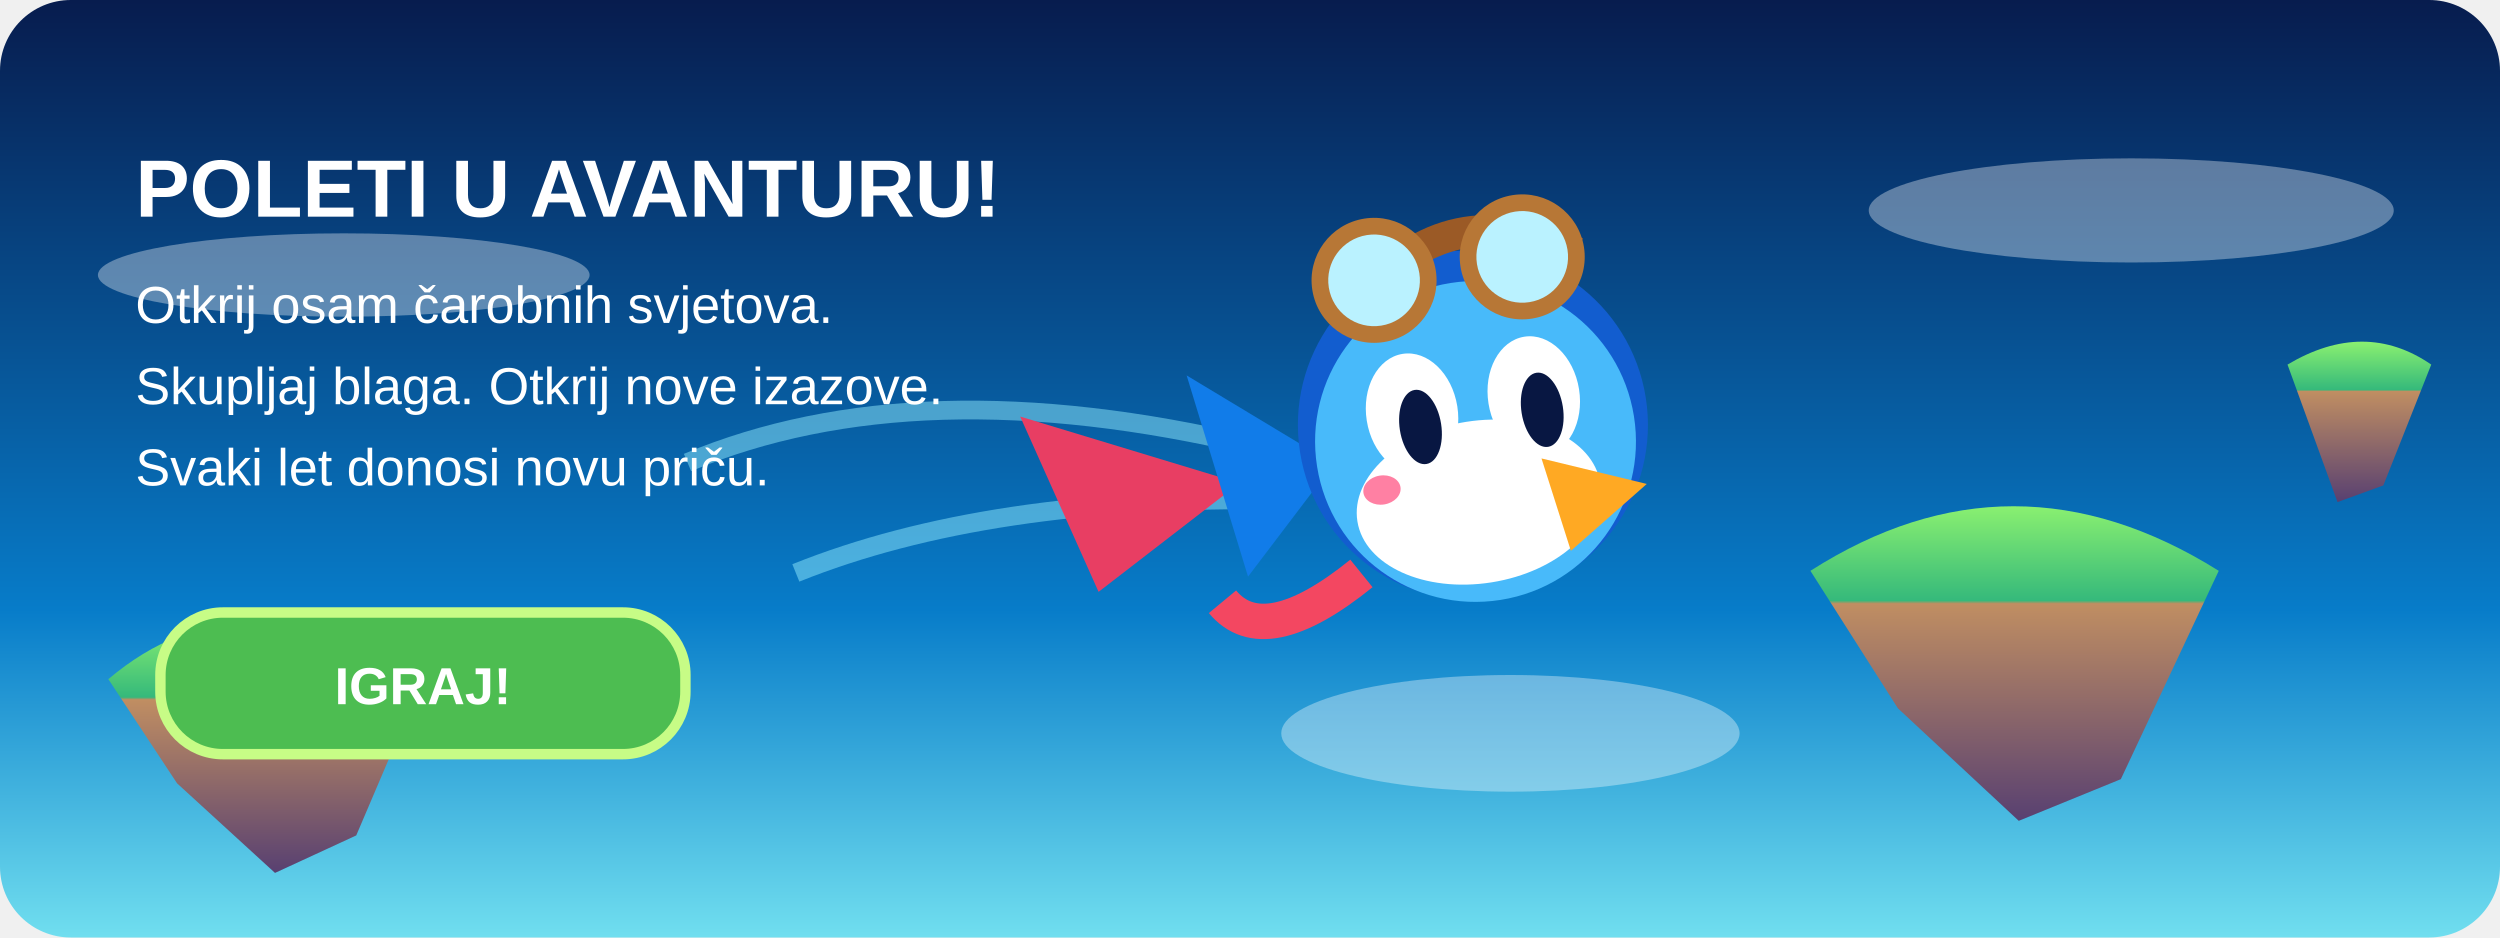
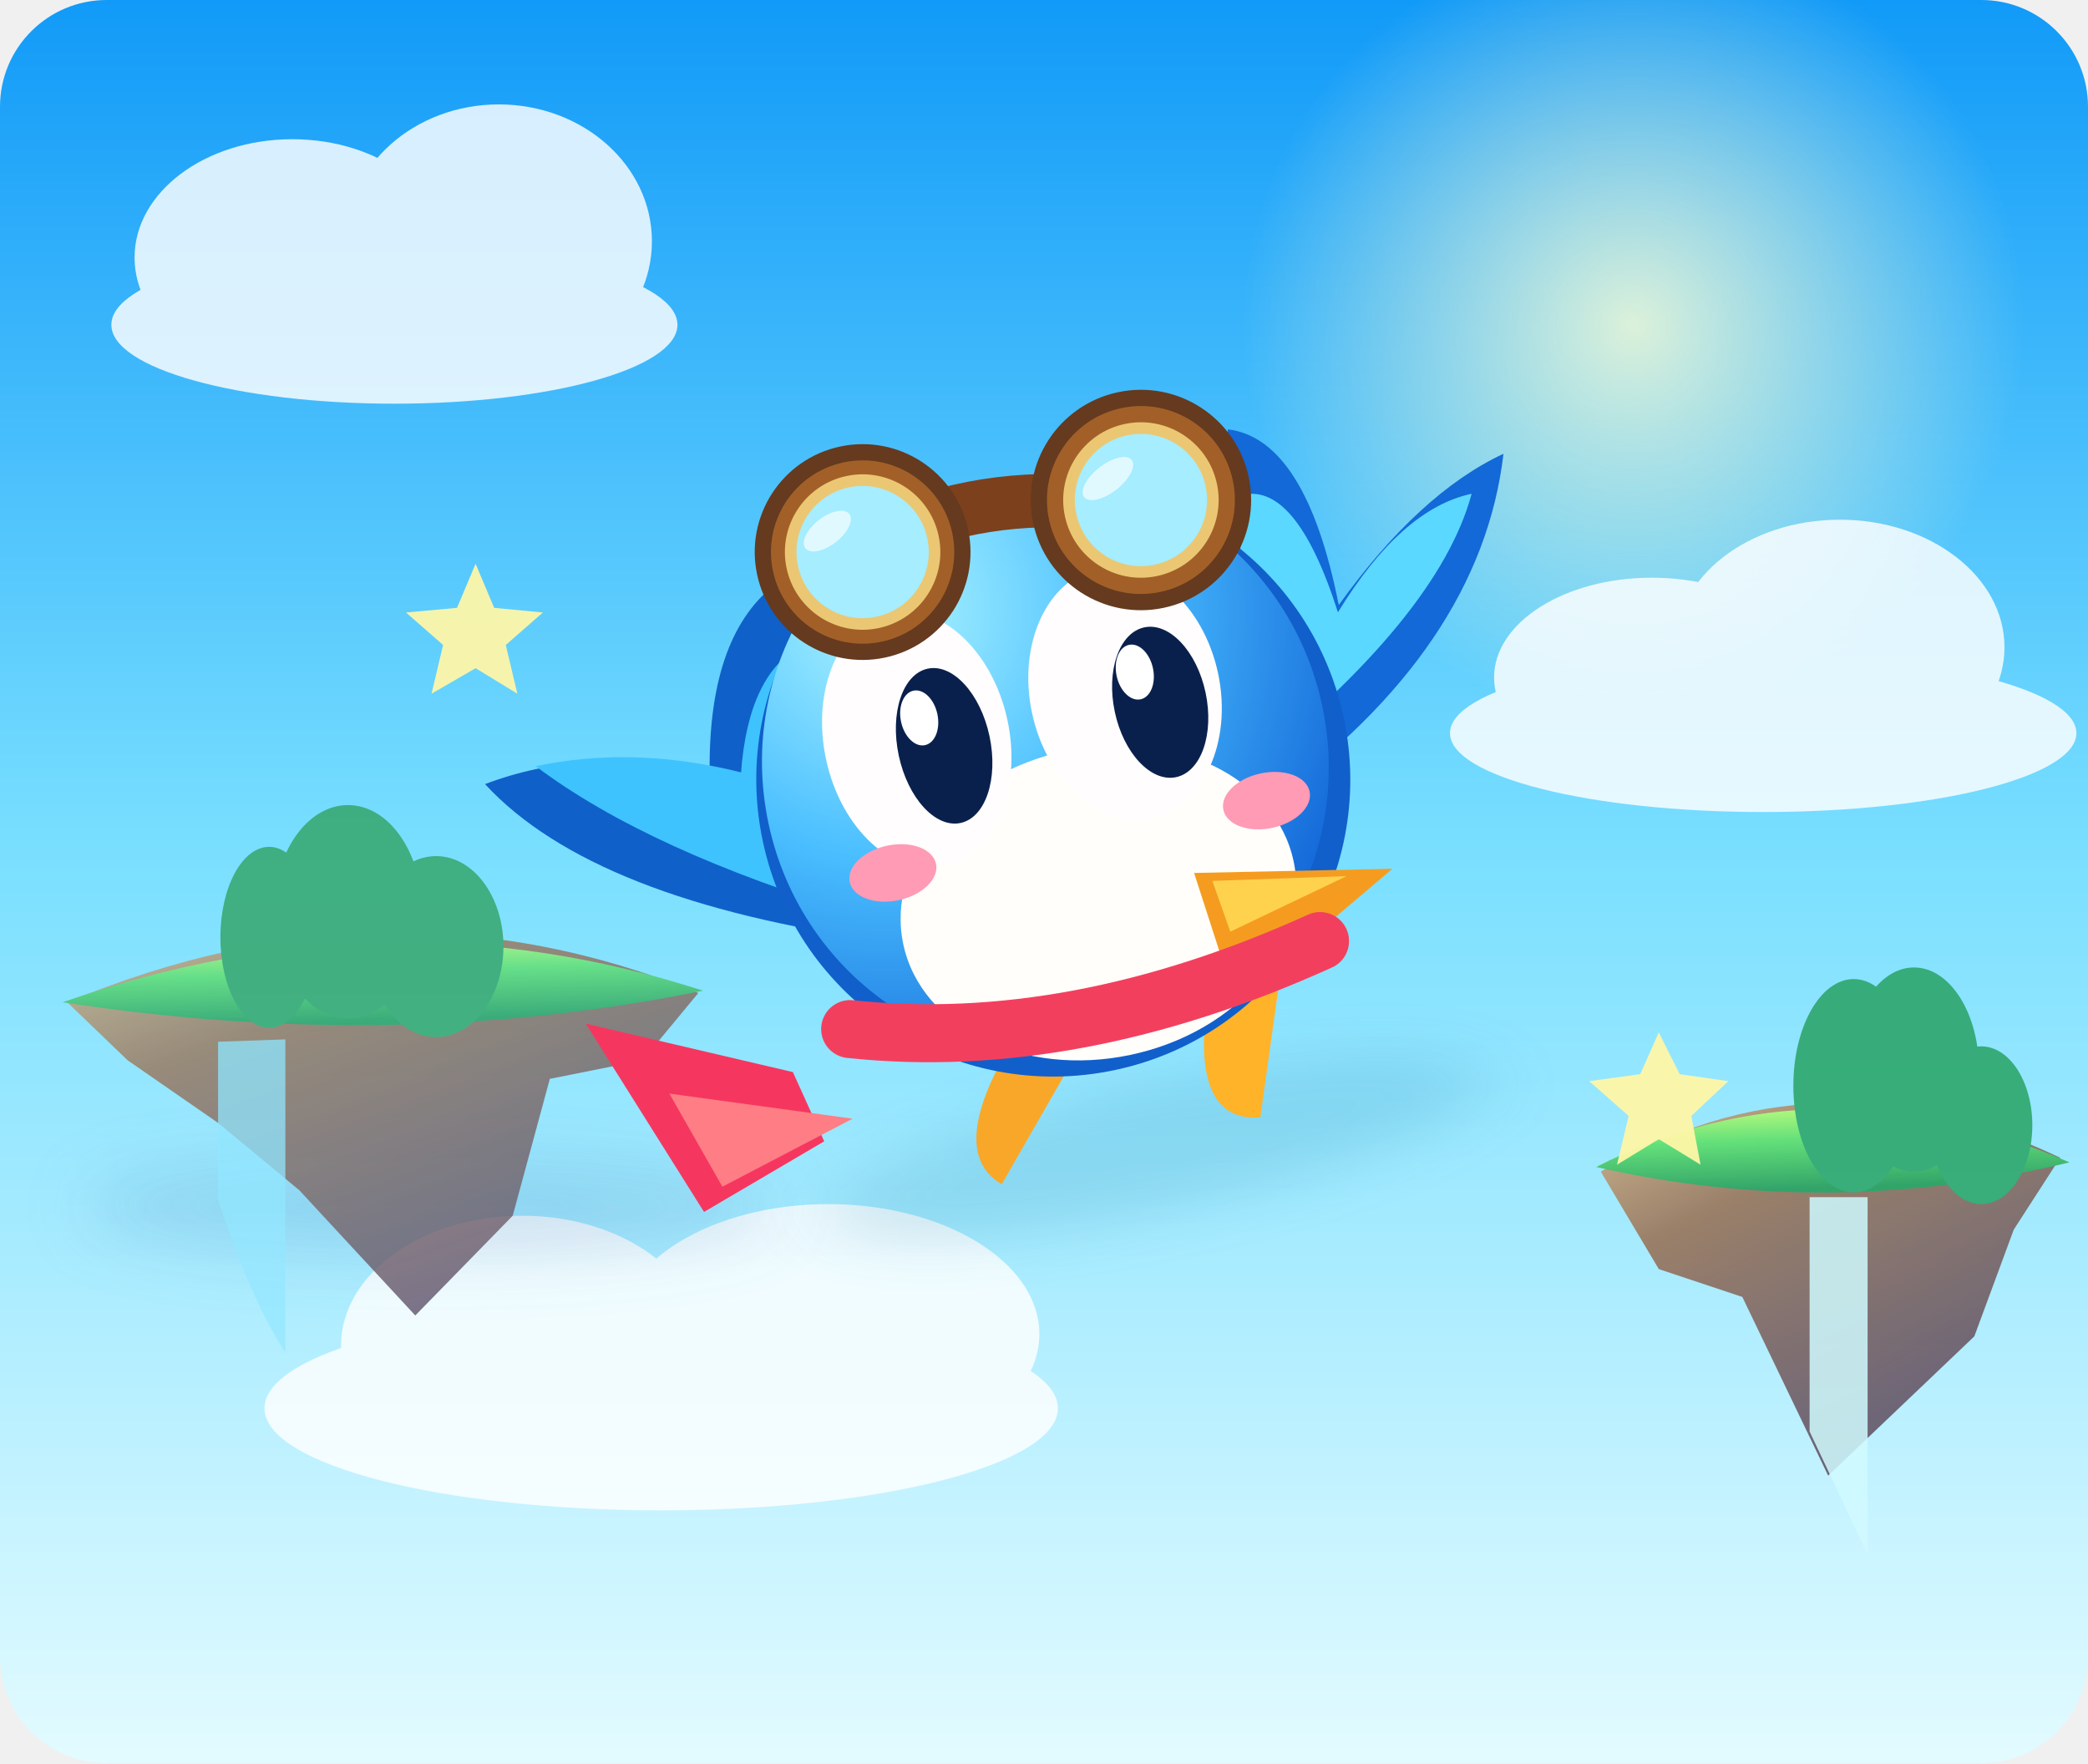
- <svg xmlns="http://www.w3.org/2000/svg" width="1200" height="450" viewBox="0 0 1200 450">
+ <svg xmlns="http://www.w3.org/2000/svg" width="900" height="760" viewBox="0 0 900 760">
  <defs>
    <linearGradient id="sky" x2="0" y2="1">
-       <stop stop-color="#071c4e" />
-       <stop offset=".65" stop-color="#077cc9" />
-       <stop offset="1" stop-color="#70deef" />
+       <stop stop-color="#119af8" />
+       <stop offset=".48" stop-color="#79dfff" />
+       <stop offset="1" stop-color="#e3fbff" />
    </linearGradient>
-     <linearGradient id="island" x2="0" y2="1">
-       <stop stop-color="#8af070" />
-       <stop offset=".3" stop-color="#35b97b" />
-       <stop offset=".31" stop-color="#c08e62" />
-       <stop offset="1" stop-color="#584071" />
+     <linearGradient id="rock" x2=".6" y2="1">
+       <stop stop-color="#d4b485" />
+       <stop offset=".32" stop-color="#997459" />
+       <stop offset="1" stop-color="#5b516b" />
    </linearGradient>
+     <linearGradient id="grass" x2=".2" y2="1">
+       <stop stop-color="#c7ff71" />
+       <stop offset=".43" stop-color="#5edf6b" />
+       <stop offset="1" stop-color="#269c59" />
+     </linearGradient>
+     <radialGradient id="body" cx=".28" cy=".18" r=".9">
+       <stop stop-color="#adf5ff" />
+       <stop offset=".48" stop-color="#49beff" />
+       <stop offset="1" stop-color="#1265d7" />
+     </radialGradient>
+     <radialGradient id="sun">
+       <stop stop-color="#fffed3" />
+       <stop offset="1" stop-color="#fffed3" stop-opacity="0" />
+     </radialGradient>
+     <filter id="shadow" x="-60%" y="-60%" width="220%" height="240%">
+       <feGaussianBlur stdDeviation="14" />
+     </filter>
  </defs>
-   <rect width="1200" height="450" rx="34" fill="url(#sky)" />
-   <g fill="#ffffff" opacity=".35">
-     <ellipse cx="165" cy="132" rx="118" ry="20" />
-     <ellipse cx="1023" cy="101" rx="126" ry="25" />
-     <ellipse cx="725" cy="352" rx="110" ry="28" />
+   <rect width="900" height="760" rx="46" fill="url(#sky)" />
+   <circle cx="704" cy="140" r="168" fill="url(#sun)" opacity=".82" />
+   <g fill="white" opacity=".82">
+     <ellipse cx="170" cy="140" rx="122" ry="34" />
+     <ellipse cx="126" cy="111" rx="68" ry="51" />
+     <ellipse cx="215" cy="104" rx="66" ry="59" />
+     <ellipse cx="760" cy="316" rx="135" ry="34" />
+     <ellipse cx="712" cy="292" rx="68" ry="43" />
+     <ellipse cx="793" cy="279" rx="71" ry="55" />
+     <ellipse cx="285" cy="607" rx="171" ry="44" />
+     <ellipse cx="225" cy="580" rx="78" ry="56" />
+     <ellipse cx="357" cy="575" rx="91" ry="56" />
  </g>
-   <g fill="url(#island)">
-     <path d="M52 326q65-55 151 0l-32 75-39 18-47-43z" />
-     <path d="M869 274q97-62 196 0l-47 100-49 20-58-54z" />
-     <path d="M1098 175q37-22 69 0l-23 58-22 8z" />
+   <g opacity=".8">
+     <ellipse cx="185" cy="520" rx="150" ry="20" fill="#2d6bab" opacity=".22" filter="url(#shadow)" />
+     <path d="M29 432Q168 374 301 428L277 457 237 465 221 524 179 567 129 513 94 484 55 457Z" fill="url(#rock)" />
+     <path d="M27 432Q167 383 303 427Q171 454 27 432Z" fill="url(#grass)" />
+     <path d="M94 449v68q14 43 29 66v-135z" fill="#8de6ff" opacity=".75" />
+     <g fill="#31a361">
+       <ellipse cx="116" cy="404" rx="21" ry="39" />
+       <ellipse cx="150" cy="393" rx="32" ry="46" />
+       <ellipse cx="188" cy="408" rx="29" ry="39" />
+     </g>
  </g>
-   <g stroke="#95efff" stroke-width="9" fill="none" opacity=".48">
-     <path d="M601 214Q440 176 330 222" />
-     <path d="M615 240Q474 238 382 275" />
+   <g opacity=".9">
+     <path d="M690 505Q783 449 888 499L868 530 851 576 788 636 751 559 715 547Z" fill="url(#rock)" />
+     <path d="M688 503Q784 454 892 501Q789 526 688 503Z" fill="url(#grass)" />
+     <path d="M780 516v101q17 36 25 53v-154z" fill="#d2fbff" opacity=".85" />
+     <g fill="#2da66b">
+       <ellipse cx="799" cy="468" rx="26" ry="46" />
+       <ellipse cx="825" cy="461" rx="28" ry="44" />
+       <ellipse cx="854" cy="485" rx="22" ry="34" />
+     </g>
  </g>
-   <g transform="translate(707 204) rotate(-9)">
-     <path d="M-115 10l-99-48 24 89z" fill="#e83e63" />
-     <path d="M-69 8l-63-53 14 100z" fill="#117ce9" />
-     <circle r="84" fill="#125dcf" />
-     <circle cy="8" r="77" fill="#48bafa" />
-     <ellipse cx="-3" cy="37" rx="59" ry="39" fill="white" />
-     <ellipse cx="-28" cy="-10" rx="22" ry="29" fill="white" />
-     <ellipse cx="31" cy="-9" rx="22" ry="29" fill="white" />
-     <ellipse cx="-25" cy="-3" rx="10" ry="18" fill="#081742" />
-     <ellipse cx="34" cy="-2" rx="10" ry="18" fill="#081742" />
-     <path d="M30 21l48 20-41 26z" fill="#ffa923" />
-     <path d="M-42-69q48-43 104-5" fill="none" stroke="#9b5a26" stroke-width="15" />
-     <circle cx="-36" cy="-76" r="30" fill="#b77736" />
-     <circle cx="-36" cy="-76" r="22" fill="#baf2ff" />
-     <circle cx="36" cy="-76" r="30" fill="#b77736" />
-     <circle cx="36" cy="-76" r="22" fill="#baf2ff" />
-     <path d="M-64 62q-52 30-68 3" fill="none" stroke="#f34761" stroke-width="17" />
-     <ellipse cx="-48" cy="24" rx="9" ry="7" fill="#ff80a3" />
+   <g transform="translate(454 336) rotate(-12)">
+     <ellipse cx="10" cy="164" rx="146" ry="28" fill="#1a7ea7" opacity=".16" filter="url(#shadow)" />
+     <path d="M-86 53Q-205 10-240-49Q-195-56-144-35Q-132-93-98-108Q-65-53-49-13Z" fill="#0f61c9" />
+     <path d="M-93 40Q-177-6-217-52Q-174-52-131-31Q-119-72-94-79Z" fill="#3fc3ff" />
+     <path d="M88 29Q192-17 219-97Q180-88 136-48Q137-121 105-132Q84-67 61-33Z" fill="#1269d7" />
+     <path d="M81 14Q177-34 202-83Q171-83 135-45Q129-105 104-103Z" fill="#5ad8ff" />
+     <path d="M-136 100L-219 61-186 151-129 132Z" fill="#f53760" />
+     <path d="M-115 125L-190 98-176 142Z" fill="#ff7d84" />
+     <path d="M-39 105q-40 42-19 61l43-48z" fill="#f9a729" />
+     <path d="M44 110q-16 47 13 51l20-55z" fill="#ffb329" />
+     <circle r="128" fill="#115fcb" />
+     <ellipse cx="-2" cy="-7" rx="122" ry="125" fill="url(#body)" />
+     <ellipse cx="8" cy="56" rx="86" ry="67" fill="#fffefb" />
+     <ellipse cx="-54" cy="-29" rx="40" ry="56" fill="#fffdfd" />
+     <ellipse cx="38" cy="-30" rx="41" ry="55" fill="#fffdfd" />
+     <ellipse cx="-43" cy="-24" rx="20" ry="34" fill="#0a204c" />
+     <ellipse cx="52" cy="-23" rx="20" ry="33" fill="#0a204c" />
+     <ellipse cx="-51" cy="-38" rx="8" ry="12" fill="white" />
+     <ellipse cx="44" cy="-38" rx="8" ry="12" fill="white" />
+     <ellipse cx="-76" cy="25" rx="19" ry="12" fill="#ff9bb4" />
+     <ellipse cx="88" cy="28" rx="19" ry="12" fill="#ff9bb4" />
+     <path d="M51 52L135 68 57 110Z" fill="#f59c20" />
+     <path d="M58 57L115 67 61 80Z" fill="#ffd24d" />
+     <path d="M-108 87Q-16 117 98 92" fill="none" stroke="#f33f5e" stroke-width="25" stroke-linecap="round" />
+     <path d="M-94 -101Q-7 -147 93 -91" fill="none" stroke="#7d401c" stroke-width="23" />
+     <circle cx="-60" cy="-113" r="43" fill="#a26028" stroke="#653a1f" stroke-width="7" />
+     <circle cx="-60" cy="-113" r="31" fill="#a5edff" stroke="#ebc773" stroke-width="5" />
+     <ellipse cx="-73" cy="-125" rx="12" ry="6" fill="white" opacity=".66" transform="rotate(-26 -73 -125)" />
+     <circle cx="62" cy="-110" r="44" fill="#a26028" stroke="#653a1f" stroke-width="7" />
+     <circle cx="62" cy="-110" r="31" fill="#a5edff" stroke="#ebc773" stroke-width="5" />
+     <ellipse cx="50" cy="-122" rx="13" ry="6" fill="white" opacity=".66" transform="rotate(-26 50 -122)" />
  </g>
-   <g font-family="Arial,sans-serif" fill="white">
-     <text x="65" y="104" font-size="39" font-weight="900">POLETI U AVANTURU!</text>
-     <text x="65" y="155" font-size="25" font-weight="500">Otkrij osam čarobnih svjetova.</text>
-     <text x="65" y="194" font-size="25">Skupljaj blaga. Otkrij nove izazove.</text>
-     <text x="65" y="233" font-size="25">Svaki let donosi novu priču.</text>
-   </g>
-   <g font-family="Arial,sans-serif" text-anchor="middle" font-weight="900" font-size="25">
-     <rect x="77" y="294" width="252" height="68" rx="30" fill="#4dbd51" stroke="#c7fc86" stroke-width="5" />
-     <text x="203" y="338" fill="white">IGRAJ!</text>
+   <g fill="#fff7a7" opacity=".94">
+     <path d="M205 243l8 19 21 2-16 14 5 21-18-11-19 11 5-21-16-14 22-2Z" />
+     <path d="M715 445l9 18 21 3-16 15 4 21-18-11-18 11 5-21-17-15 22-3Z" />
  </g>
</svg>
